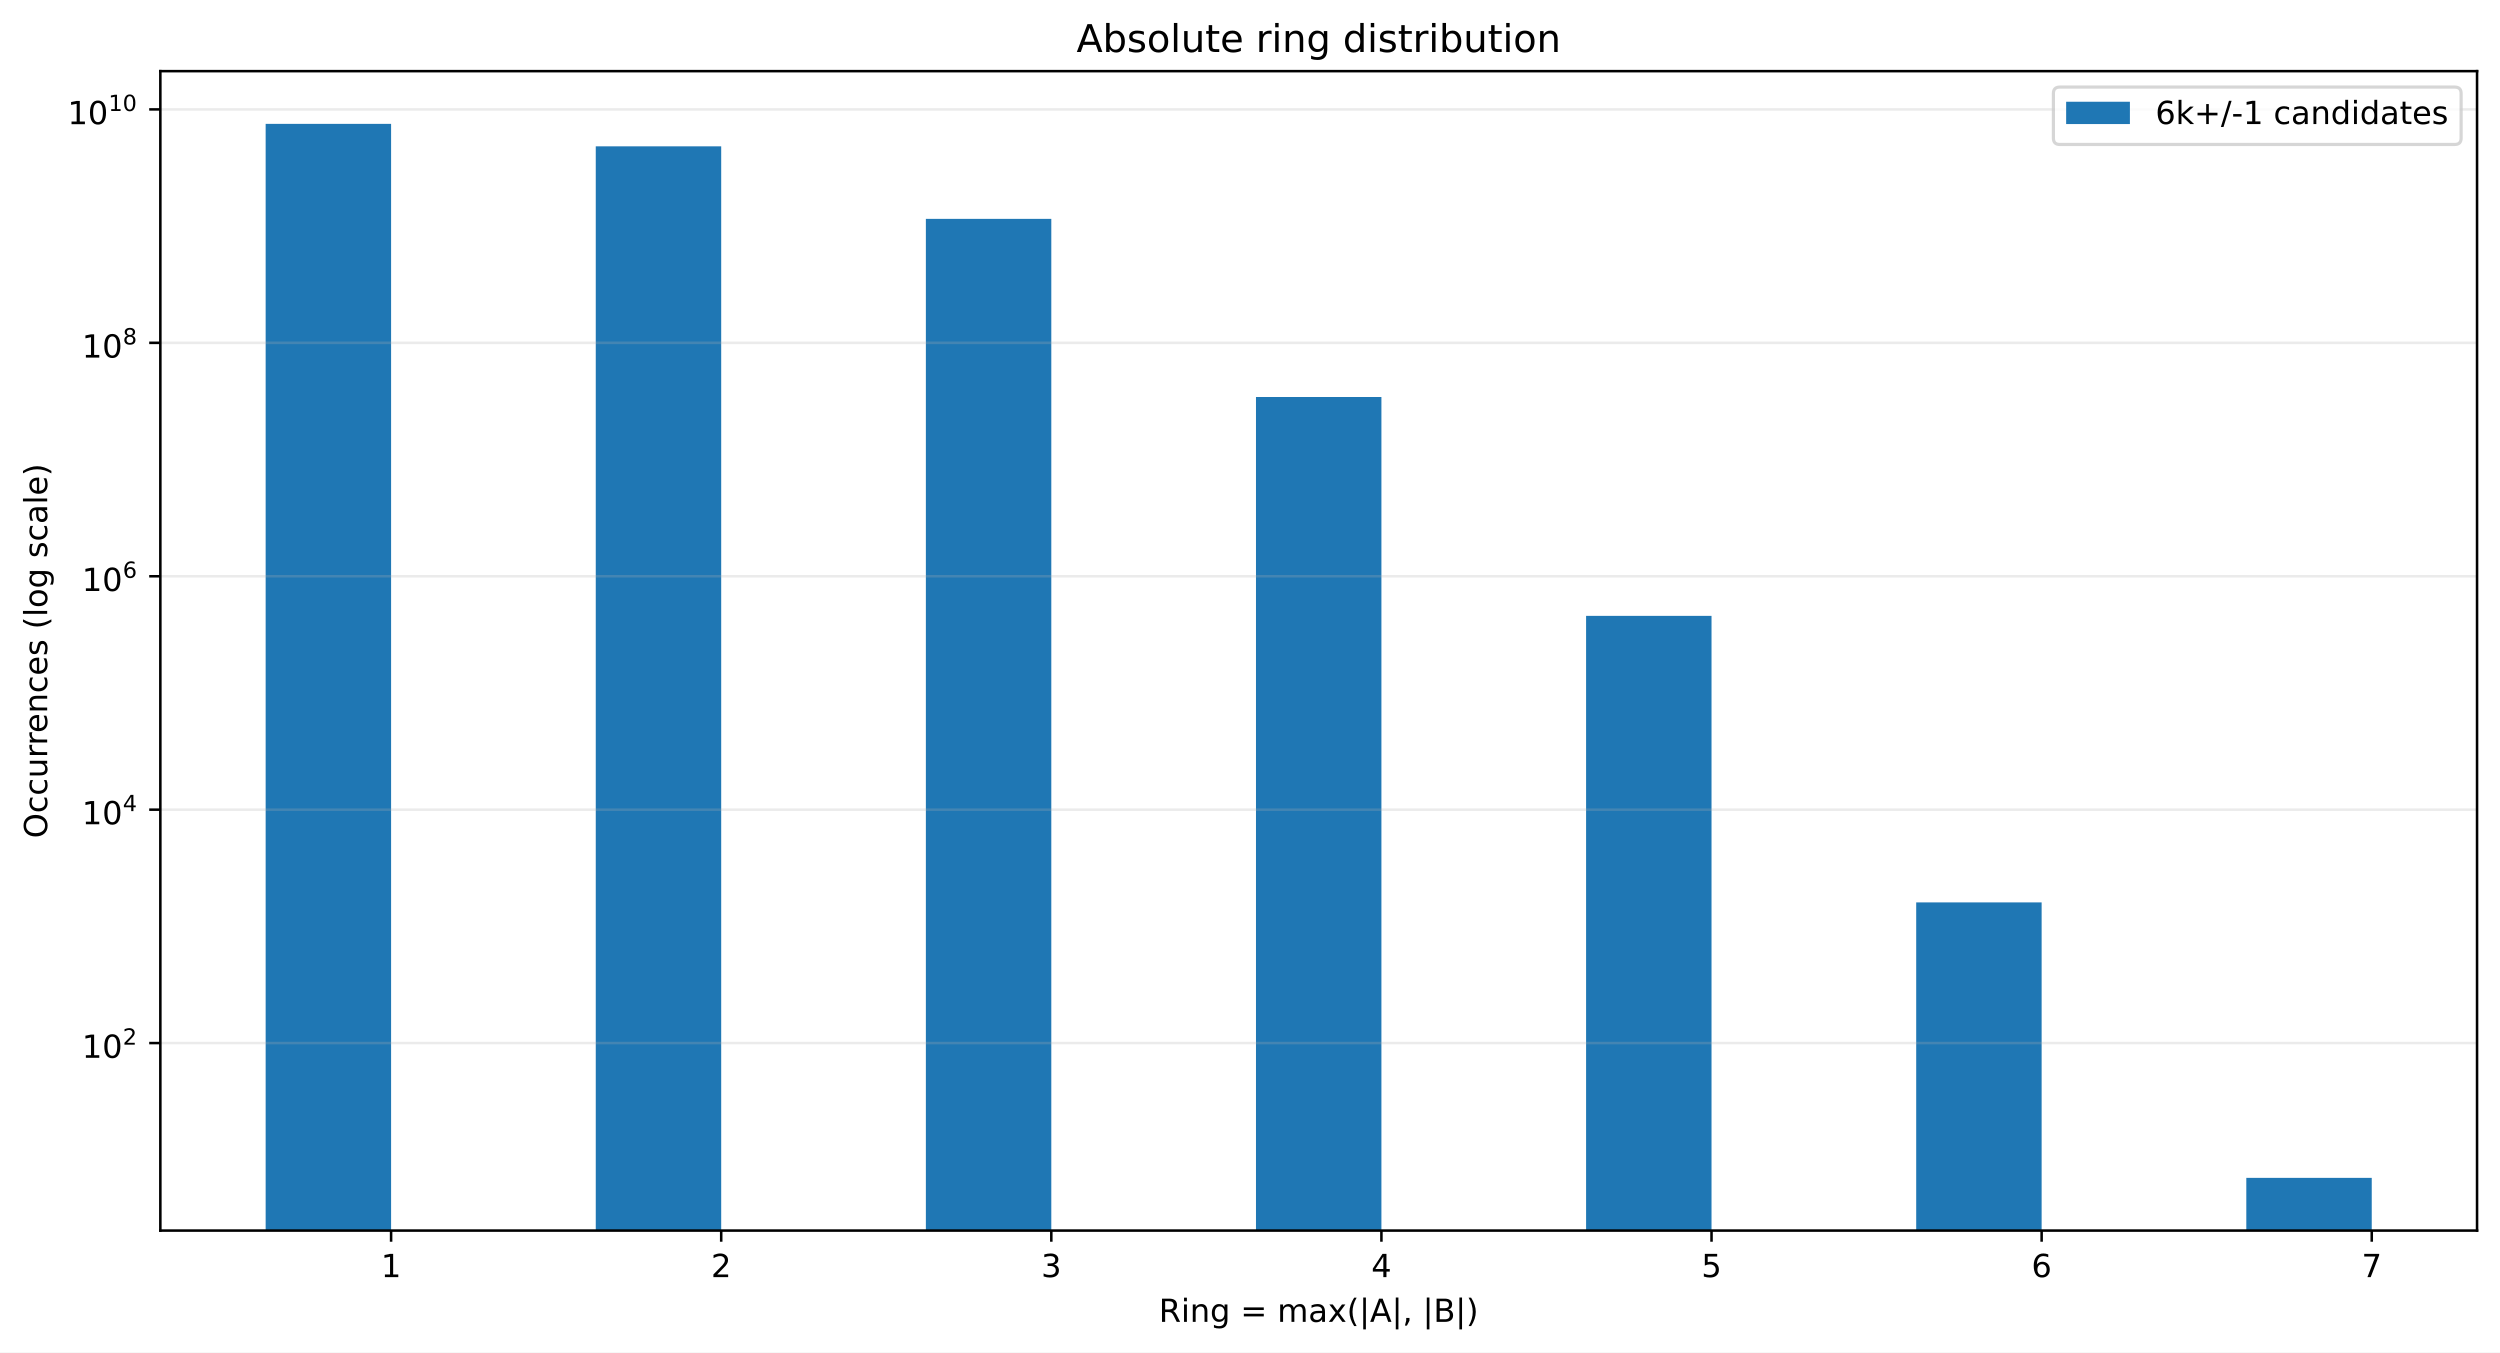
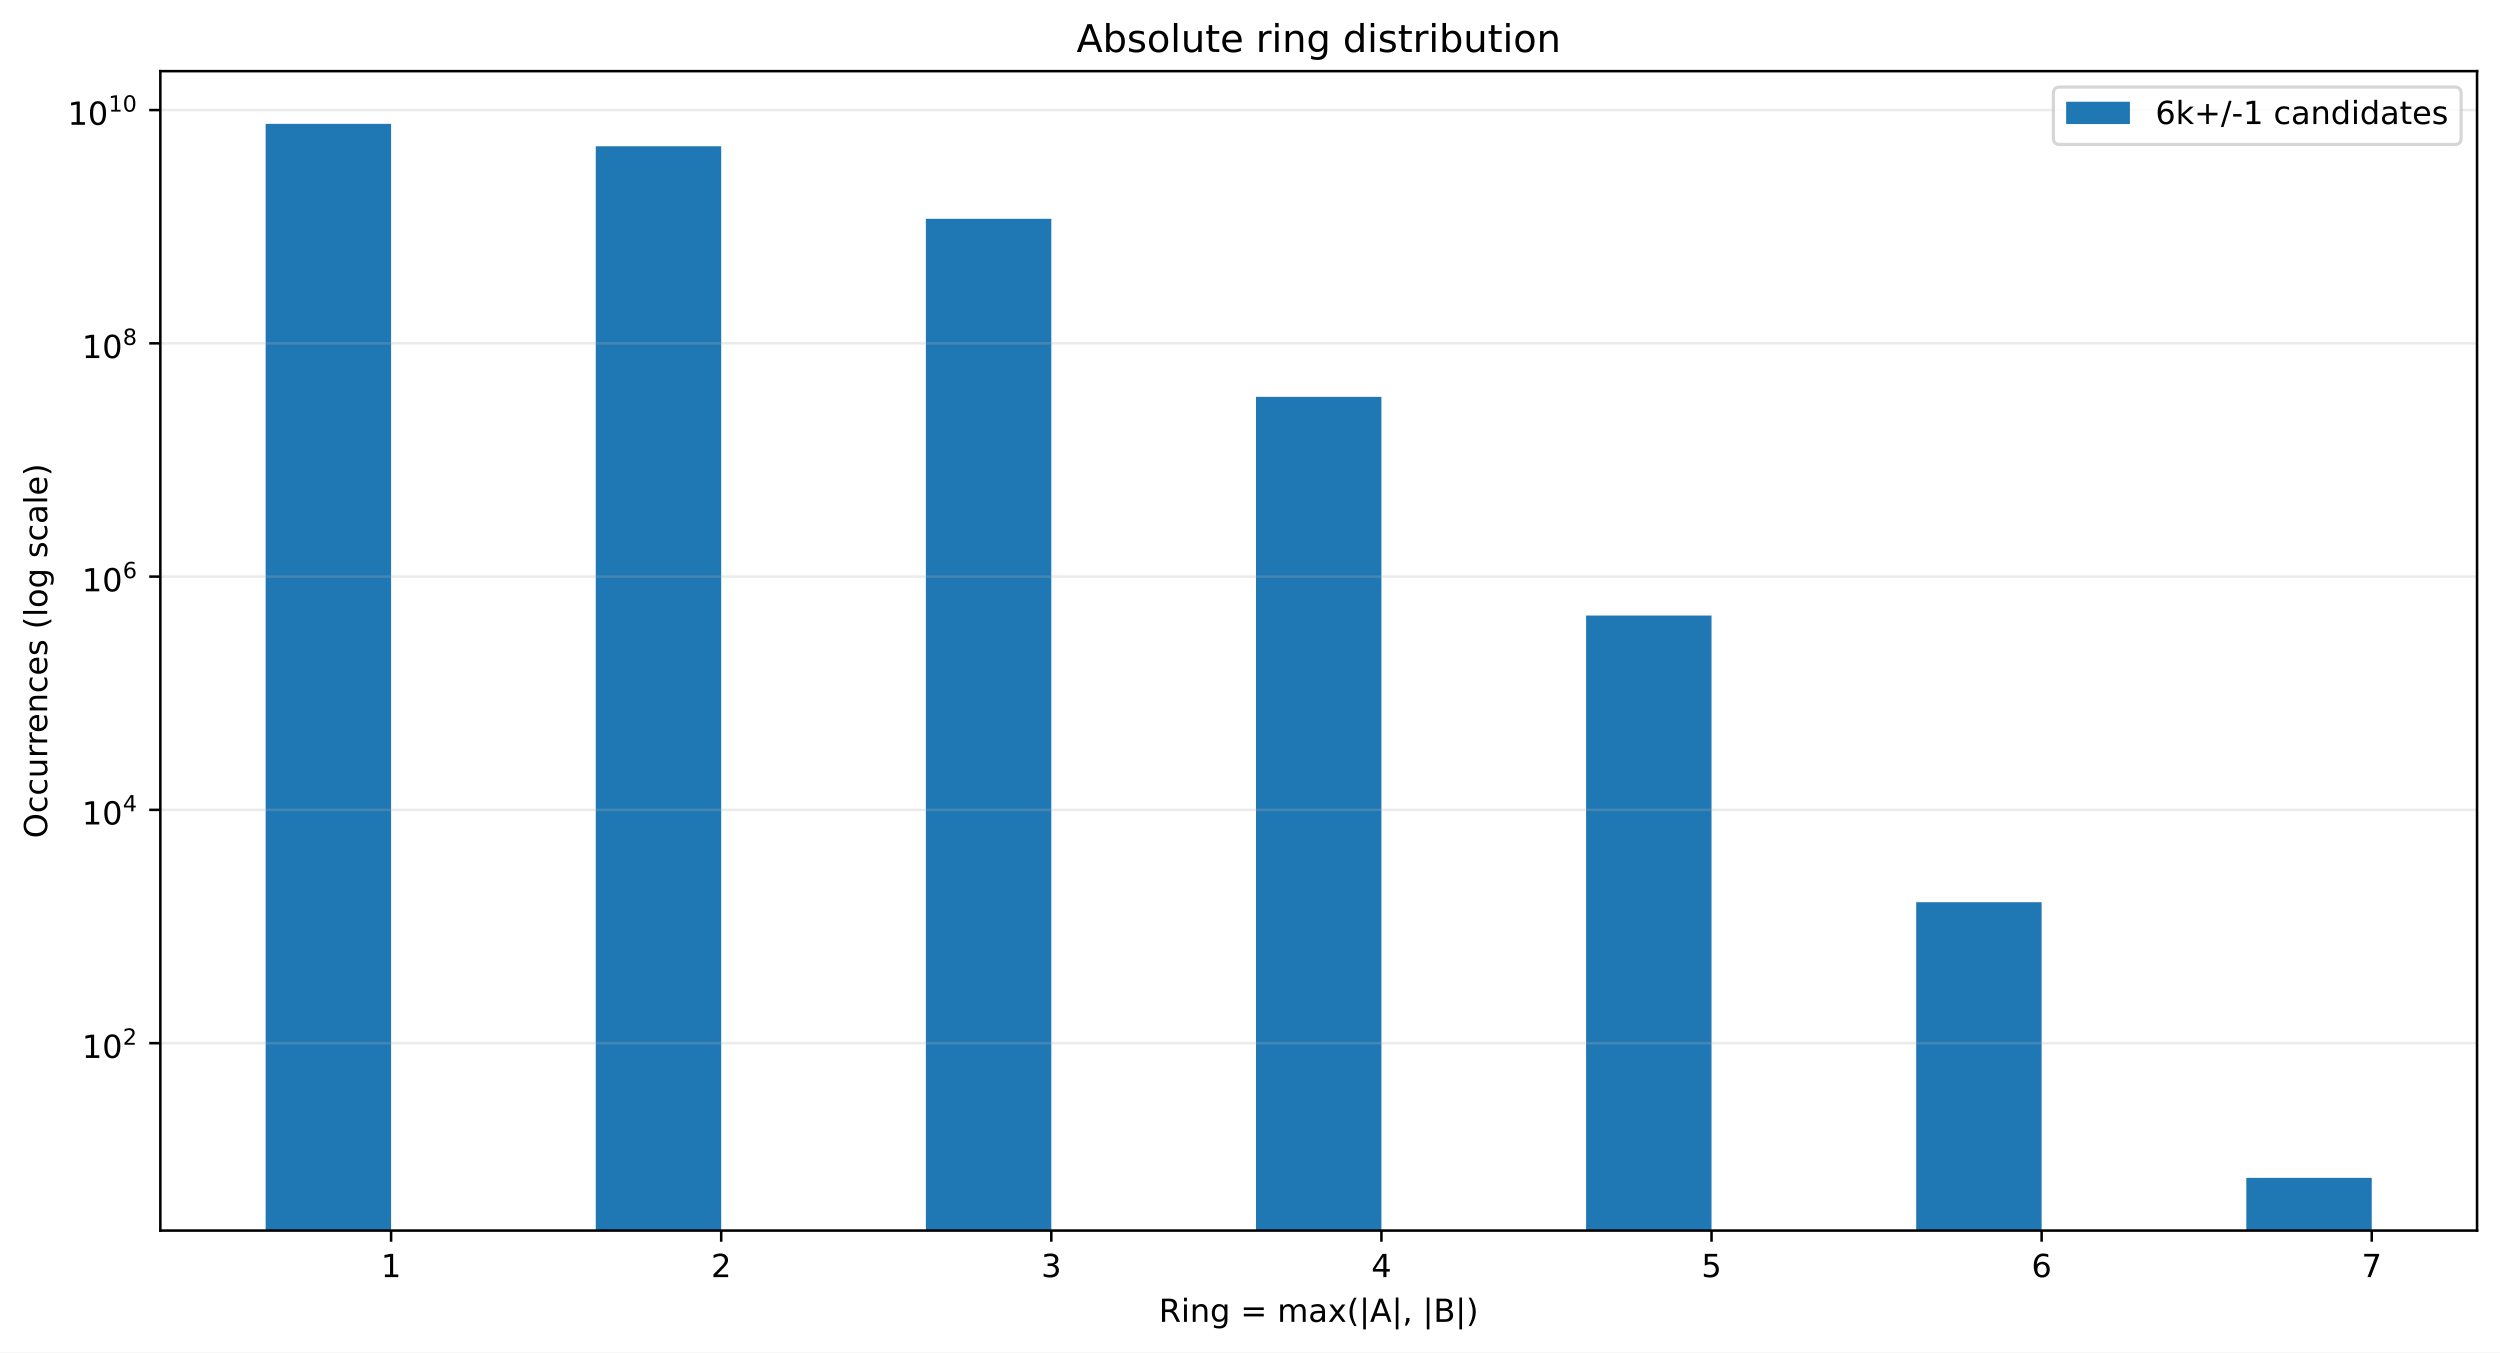
<svg xmlns="http://www.w3.org/2000/svg" xmlns:xlink="http://www.w3.org/1999/xlink" width="784.258pt" height="424.28pt" viewBox="0 0 784.258 424.28" version="1.1">
  <defs>
    <style type="text/css">*{stroke-linejoin: round; stroke-linecap: butt}</style>
  </defs>
  <g id="figure_1">
    <g id="patch_1">
      <path d="M 0 424.28  L 784.258 424.28  L 784.258 0  L 0 0  z " style="fill: #ffffff" />
    </g>
    <g id="axes_1">
      <g id="patch_2">
        <path d="M 50.301 386.036  L 777.058 386.036  L 777.058 22.318  L 50.301 22.318  z " style="fill: #ffffff" />
      </g>
      <g id="patch_3">
-         <path d="M 83.335 37012.132  L 122.687 37012.132  L 122.687 38.851  L 83.335 38.851  z " clip-path="url(#p0bc8770222)" style="fill: #1f77b4" />
+         <path d="M 83.335 36990.777  L 122.687 36990.777  L 122.687 38.851  L 83.335 38.851  z " clip-path="url(#p13ae5623a2)" style="fill: #1f77b4" />
      </g>
      <g id="patch_4">
-         <path d="M 186.891 37012.132  L 226.243 37012.132  L 226.243 45.898  L 186.891 45.898  z " clip-path="url(#p0bc8770222)" style="fill: #1f77b4" />
+         <path d="M 186.891 36990.777  L 226.243 36990.777  L 226.243 45.894  L 186.891 45.894  z " clip-path="url(#p13ae5623a2)" style="fill: #1f77b4" />
      </g>
      <g id="patch_5">
-         <path d="M 290.448 37012.132  L 329.799 37012.132  L 329.799 68.659  L 290.448 68.659  z " clip-path="url(#p0bc8770222)" style="fill: #1f77b4" />
+         <path d="M 290.448 36990.777  L 329.799 36990.777  L 329.799 68.641  L 290.448 68.641  z " clip-path="url(#p13ae5623a2)" style="fill: #1f77b4" />
      </g>
      <g id="patch_6">
-         <path d="M 394.004 37012.132  L 433.355 37012.132  L 433.355 124.549  L 394.004 124.549  z " clip-path="url(#p0bc8770222)" style="fill: #1f77b4" />
+         <path d="M 394.004 36990.777  L 433.355 36990.777  L 433.355 124.499  L 394.004 124.499  z " clip-path="url(#p13ae5623a2)" style="fill: #1f77b4" />
      </g>
      <g id="patch_7">
-         <path d="M 497.56 37012.132  L 536.912 37012.132  L 536.912 193.193  L 497.56 193.193  z " clip-path="url(#p0bc8770222)" style="fill: #1f77b4" />
+         <path d="M 497.56 36990.777  L 536.912 36990.777  L 536.912 193.101  L 497.56 193.101  z " clip-path="url(#p13ae5623a2)" style="fill: #1f77b4" />
      </g>
      <g id="patch_8">
-         <path d="M 601.116 37012.132  L 640.468 37012.132  L 640.468 283.086  L 601.116 283.086  z " clip-path="url(#p0bc8770222)" style="fill: #1f77b4" />
+         <path d="M 601.116 36990.777  L 640.468 36990.777  L 640.468 283.018  L 601.116 283.018  z " clip-path="url(#p13ae5623a2)" style="fill: #1f77b4" />
      </g>
      <g id="patch_9">
-         <path d="M 704.673 37012.132  L 744.024 37012.132  L 744.024 369.503  L 704.673 369.503  z " clip-path="url(#p0bc8770222)" style="fill: #1f77b4" />
+         <path d="M 704.673 36990.777  L 744.024 36990.777  L 744.024 369.503  L 704.673 369.503  z " clip-path="url(#p13ae5623a2)" style="fill: #1f77b4" />
      </g>
      <g id="matplotlib.axis_1">
        <g id="xtick_1">
          <g id="line2d_1">
            <defs>
-               <path id="mb993ba4589" d="M 0 0  L 0 3.5  " style="stroke: #000000; stroke-width: 0.8" />
+               <path id="m6ae844698b" d="M 0 0  L 0 3.5  " style="stroke: #000000; stroke-width: 0.8" />
            </defs>
            <g>
-               <use xlink:href="#mb993ba4589" x="122.687" y="386.036" style="stroke: #000000; stroke-width: 0.8" />
+               <use xlink:href="#m6ae844698b" x="122.687" y="386.036" style="stroke: #000000; stroke-width: 0.8" />
            </g>
          </g>
          <g id="text_1">
            <g transform="translate(119.5053 400.6334) scale(0.1 -0.1)">
              <defs>
                <path id="DejaVuSans-14" d="M 794 531  L 1825 531  L 1825 4091  L 703 3866  L 703 4441  L 1819 4666  L 2450 4666  L 2450 531  L 3481 531  L 3481 0  L 794 0  L 794 531  z " transform="scale(0.015625)" />
              </defs>
              <use xlink:href="#DejaVuSans-14" />
            </g>
          </g>
        </g>
        <g id="xtick_2">
          <g id="line2d_2">
            <g>
-               <use xlink:href="#mb993ba4589" x="226.243" y="386.036" style="stroke: #000000; stroke-width: 0.8" />
+               <use xlink:href="#m6ae844698b" x="226.243" y="386.036" style="stroke: #000000; stroke-width: 0.8" />
            </g>
          </g>
          <g id="text_2">
            <g transform="translate(223.0616 400.6334) scale(0.1 -0.1)">
              <defs>
                <path id="DejaVuSans-15" d="M 1228 531  L 3431 531  L 3431 0  L 469 0  L 469 531  Q 828 903 1448 1529  Q 2069 2156 2228 2338  Q 2531 2678 2651 2914  Q 2772 3150 2772 3378  Q 2772 3750 2511 3984  Q 2250 4219 1831 4219  Q 1534 4219 1204 4116  Q 875 4013 500 3803  L 500 4441  Q 881 4594 1212 4672  Q 1544 4750 1819 4750  Q 2544 4750 2975 4387  Q 3406 4025 3406 3419  Q 3406 3131 3298 2873  Q 3191 2616 2906 2266  Q 2828 2175 2409 1742  Q 1991 1309 1228 531  z " transform="scale(0.015625)" />
              </defs>
              <use xlink:href="#DejaVuSans-15" />
            </g>
          </g>
        </g>
        <g id="xtick_3">
          <g id="line2d_3">
            <g>
-               <use xlink:href="#mb993ba4589" x="329.799" y="386.036" style="stroke: #000000; stroke-width: 0.8" />
+               <use xlink:href="#m6ae844698b" x="329.799" y="386.036" style="stroke: #000000; stroke-width: 0.8" />
            </g>
          </g>
          <g id="text_3">
            <g transform="translate(326.6178 400.6334) scale(0.1 -0.1)">
              <defs>
                <path id="DejaVuSans-16" d="M 2597 2516  Q 3050 2419 3304 2112  Q 3559 1806 3559 1356  Q 3559 666 3084 287  Q 2609 -91 1734 -91  Q 1441 -91 1130 -33  Q 819 25 488 141  L 488 750  Q 750 597 1062 519  Q 1375 441 1716 441  Q 2309 441 2620 675  Q 2931 909 2931 1356  Q 2931 1769 2642 2001  Q 2353 2234 1838 2234  L 1294 2234  L 1294 2753  L 1863 2753  Q 2328 2753 2575 2939  Q 2822 3125 2822 3475  Q 2822 3834 2567 4026  Q 2313 4219 1838 4219  Q 1578 4219 1281 4162  Q 984 4106 628 3988  L 628 4550  Q 988 4650 1302 4700  Q 1616 4750 1894 4750  Q 2613 4750 3031 4423  Q 3450 4097 3450 3541  Q 3450 3153 3228 2886  Q 3006 2619 2597 2516  z " transform="scale(0.015625)" />
              </defs>
              <use xlink:href="#DejaVuSans-16" />
            </g>
          </g>
        </g>
        <g id="xtick_4">
          <g id="line2d_4">
            <g>
-               <use xlink:href="#mb993ba4589" x="433.355" y="386.036" style="stroke: #000000; stroke-width: 0.8" />
+               <use xlink:href="#m6ae844698b" x="433.355" y="386.036" style="stroke: #000000; stroke-width: 0.8" />
            </g>
          </g>
          <g id="text_4">
            <g transform="translate(430.174 400.6334) scale(0.1 -0.1)">
              <defs>
                <path id="DejaVuSans-17" d="M 2419 4116  L 825 1625  L 2419 1625  L 2419 4116  z M 2253 4666  L 3047 4666  L 3047 1625  L 3713 1625  L 3713 1100  L 3047 1100  L 3047 0  L 2419 0  L 2419 1100  L 313 1100  L 313 1709  L 2253 4666  z " transform="scale(0.015625)" />
              </defs>
              <use xlink:href="#DejaVuSans-17" />
            </g>
          </g>
        </g>
        <g id="xtick_5">
          <g id="line2d_5">
            <g>
-               <use xlink:href="#mb993ba4589" x="536.912" y="386.036" style="stroke: #000000; stroke-width: 0.8" />
+               <use xlink:href="#m6ae844698b" x="536.912" y="386.036" style="stroke: #000000; stroke-width: 0.8" />
            </g>
          </g>
          <g id="text_5">
            <g transform="translate(533.7303 400.6334) scale(0.1 -0.1)">
              <defs>
                <path id="DejaVuSans-18" d="M 691 4666  L 3169 4666  L 3169 4134  L 1269 4134  L 1269 2991  Q 1406 3038 1543 3061  Q 1681 3084 1819 3084  Q 2600 3084 3056 2656  Q 3513 2228 3513 1497  Q 3513 744 3044 326  Q 2575 -91 1722 -91  Q 1428 -91 1123 -41  Q 819 9 494 109  L 494 744  Q 775 591 1075 516  Q 1375 441 1709 441  Q 2250 441 2565 725  Q 2881 1009 2881 1497  Q 2881 1984 2565 2268  Q 2250 2553 1709 2553  Q 1456 2553 1204 2497  Q 953 2441 691 2322  L 691 4666  z " transform="scale(0.015625)" />
              </defs>
              <use xlink:href="#DejaVuSans-18" />
            </g>
          </g>
        </g>
        <g id="xtick_6">
          <g id="line2d_6">
            <g>
-               <use xlink:href="#mb993ba4589" x="640.468" y="386.036" style="stroke: #000000; stroke-width: 0.8" />
+               <use xlink:href="#m6ae844698b" x="640.468" y="386.036" style="stroke: #000000; stroke-width: 0.8" />
            </g>
          </g>
          <g id="text_6">
            <g transform="translate(637.2865 400.6334) scale(0.1 -0.1)">
              <defs>
                <path id="DejaVuSans-19" d="M 2113 2584  Q 1688 2584 1439 2293  Q 1191 2003 1191 1497  Q 1191 994 1439 701  Q 1688 409 2113 409  Q 2538 409 2786 701  Q 3034 994 3034 1497  Q 3034 2003 2786 2293  Q 2538 2584 2113 2584  z M 3366 4563  L 3366 3988  Q 3128 4100 2886 4159  Q 2644 4219 2406 4219  Q 1781 4219 1451 3797  Q 1122 3375 1075 2522  Q 1259 2794 1537 2939  Q 1816 3084 2150 3084  Q 2853 3084 3261 2657  Q 3669 2231 3669 1497  Q 3669 778 3244 343  Q 2819 -91 2113 -91  Q 1303 -91 875 529  Q 447 1150 447 2328  Q 447 3434 972 4092  Q 1497 4750 2381 4750  Q 2619 4750 2861 4703  Q 3103 4656 3366 4563  z " transform="scale(0.015625)" />
              </defs>
              <use xlink:href="#DejaVuSans-19" />
            </g>
          </g>
        </g>
        <g id="xtick_7">
          <g id="line2d_7">
            <g>
-               <use xlink:href="#mb993ba4589" x="744.024" y="386.036" style="stroke: #000000; stroke-width: 0.8" />
+               <use xlink:href="#m6ae844698b" x="744.024" y="386.036" style="stroke: #000000; stroke-width: 0.8" />
            </g>
          </g>
          <g id="text_7">
            <g transform="translate(740.8427 400.6334) scale(0.1 -0.1)">
              <defs>
                <path id="DejaVuSans-1a" d="M 525 4666  L 3525 4666  L 3525 4397  L 1831 0  L 1172 0  L 2766 4134  L 525 4134  L 525 4666  z " transform="scale(0.015625)" />
              </defs>
              <use xlink:href="#DejaVuSans-1a" />
            </g>
          </g>
        </g>
        <g id="text_8">
          <g transform="translate(363.5437 414.678) scale(0.1 -0.1)">
            <defs>
              <path id="DejaVuSans-35" d="M 2841 2188  Q 3044 2119 3236 1894  Q 3428 1669 3622 1275  L 4263 0  L 3584 0  L 2988 1197  Q 2756 1666 2539 1819  Q 2322 1972 1947 1972  L 1259 1972  L 1259 0  L 628 0  L 628 4666  L 2053 4666  Q 2853 4666 3247 4331  Q 3641 3997 3641 3322  Q 3641 2881 3436 2590  Q 3231 2300 2841 2188  z M 1259 4147  L 1259 2491  L 2053 2491  Q 2509 2491 2742 2702  Q 2975 2913 2975 3322  Q 2975 3731 2742 3939  Q 2509 4147 2053 4147  L 1259 4147  z " transform="scale(0.015625)" />
              <path id="DejaVuSans-4c" d="M 603 3500  L 1178 3500  L 1178 0  L 603 0  L 603 3500  z M 603 4863  L 1178 4863  L 1178 4134  L 603 4134  L 603 4863  z " transform="scale(0.015625)" />
              <path id="DejaVuSans-51" d="M 3513 2113  L 3513 0  L 2938 0  L 2938 2094  Q 2938 2591 2744 2837  Q 2550 3084 2163 3084  Q 1697 3084 1428 2787  Q 1159 2491 1159 1978  L 1159 0  L 581 0  L 581 3500  L 1159 3500  L 1159 2956  Q 1366 3272 1645 3428  Q 1925 3584 2291 3584  Q 2894 3584 3203 3211  Q 3513 2838 3513 2113  z " transform="scale(0.015625)" />
              <path id="DejaVuSans-4a" d="M 2906 1791  Q 2906 2416 2648 2759  Q 2391 3103 1925 3103  Q 1463 3103 1205 2759  Q 947 2416 947 1791  Q 947 1169 1205 825  Q 1463 481 1925 481  Q 2391 481 2648 825  Q 2906 1169 2906 1791  z M 3481 434  Q 3481 -459 3084 -895  Q 2688 -1331 1869 -1331  Q 1566 -1331 1297 -1286  Q 1028 -1241 775 -1147  L 775 -588  Q 1028 -725 1275 -790  Q 1522 -856 1778 -856  Q 2344 -856 2625 -561  Q 2906 -266 2906 331  L 2906 616  Q 2728 306 2450 153  Q 2172 0 1784 0  Q 1141 0 747 490  Q 353 981 353 1791  Q 353 2603 747 3093  Q 1141 3584 1784 3584  Q 2172 3584 2450 3431  Q 2728 3278 2906 2969  L 2906 3500  L 3481 3500  L 3481 434  z " transform="scale(0.015625)" />
              <path id="DejaVuSans-3" transform="scale(0.015625)" />
              <path id="DejaVuSans-20" d="M 678 2906  L 4684 2906  L 4684 2381  L 678 2381  L 678 2906  z M 678 1631  L 4684 1631  L 4684 1100  L 678 1100  L 678 1631  z " transform="scale(0.015625)" />
              <path id="DejaVuSans-50" d="M 3328 2828  Q 3544 3216 3844 3400  Q 4144 3584 4550 3584  Q 5097 3584 5394 3201  Q 5691 2819 5691 2113  L 5691 0  L 5113 0  L 5113 2094  Q 5113 2597 4934 2840  Q 4756 3084 4391 3084  Q 3944 3084 3684 2787  Q 3425 2491 3425 1978  L 3425 0  L 2847 0  L 2847 2094  Q 2847 2600 2669 2842  Q 2491 3084 2119 3084  Q 1678 3084 1418 2786  Q 1159 2488 1159 1978  L 1159 0  L 581 0  L 581 3500  L 1159 3500  L 1159 2956  Q 1356 3278 1631 3431  Q 1906 3584 2284 3584  Q 2666 3584 2933 3390  Q 3200 3197 3328 2828  z " transform="scale(0.015625)" />
              <path id="DejaVuSans-44" d="M 2194 1759  Q 1497 1759 1228 1600  Q 959 1441 959 1056  Q 959 750 1161 570  Q 1363 391 1709 391  Q 2188 391 2477 730  Q 2766 1069 2766 1631  L 2766 1759  L 2194 1759  z M 3341 1997  L 3341 0  L 2766 0  L 2766 531  Q 2569 213 2275 61  Q 1981 -91 1556 -91  Q 1019 -91 701 211  Q 384 513 384 1019  Q 384 1609 779 1909  Q 1175 2209 1959 2209  L 2766 2209  L 2766 2266  Q 2766 2663 2505 2880  Q 2244 3097 1772 3097  Q 1472 3097 1187 3025  Q 903 2953 641 2809  L 641 3341  Q 956 3463 1253 3523  Q 1550 3584 1831 3584  Q 2591 3584 2966 3190  Q 3341 2797 3341 1997  z " transform="scale(0.015625)" />
              <path id="DejaVuSans-5b" d="M 3513 3500  L 2247 1797  L 3578 0  L 2900 0  L 1881 1375  L 863 0  L 184 0  L 1544 1831  L 300 3500  L 978 3500  L 1906 2253  L 2834 3500  L 3513 3500  z " transform="scale(0.015625)" />
              <path id="DejaVuSans-b" d="M 1984 4856  Q 1566 4138 1362 3434  Q 1159 2731 1159 2009  Q 1159 1288 1364 580  Q 1569 -128 1984 -844  L 1484 -844  Q 1016 -109 783 600  Q 550 1309 550 2009  Q 550 2706 781 3412  Q 1013 4119 1484 4856  L 1984 4856  z " transform="scale(0.015625)" />
              <path id="DejaVuSans-5f" d="M 1344 4891  L 1344 -1509  L 813 -1509  L 813 4891  L 1344 4891  z " transform="scale(0.015625)" />
              <path id="DejaVuSans-24" d="M 2188 4044  L 1331 1722  L 3047 1722  L 2188 4044  z M 1831 4666  L 2547 4666  L 4325 0  L 3669 0  L 3244 1197  L 1141 1197  L 716 0  L 50 0  L 1831 4666  z " transform="scale(0.015625)" />
              <path id="DejaVuSans-f" d="M 750 794  L 1409 794  L 1409 256  L 897 -744  L 494 -744  L 750 256  L 750 794  z " transform="scale(0.015625)" />
              <path id="DejaVuSans-25" d="M 1259 2228  L 1259 519  L 2272 519  Q 2781 519 3026 730  Q 3272 941 3272 1375  Q 3272 1813 3026 2020  Q 2781 2228 2272 2228  L 1259 2228  z M 1259 4147  L 1259 2741  L 2194 2741  Q 2656 2741 2882 2914  Q 3109 3088 3109 3444  Q 3109 3797 2882 3972  Q 2656 4147 2194 4147  L 1259 4147  z M 628 4666  L 2241 4666  Q 2963 4666 3353 4366  Q 3744 4066 3744 3513  Q 3744 3084 3544 2831  Q 3344 2578 2956 2516  Q 3422 2416 3680 2098  Q 3938 1781 3938 1306  Q 3938 681 3513 340  Q 3088 0 2303 0  L 628 0  L 628 4666  z " transform="scale(0.015625)" />
              <path id="DejaVuSans-c" d="M 513 4856  L 1013 4856  Q 1481 4119 1714 3412  Q 1947 2706 1947 2009  Q 1947 1309 1714 600  Q 1481 -109 1013 -844  L 513 -844  Q 928 -128 1133 580  Q 1338 1288 1338 2009  Q 1338 2731 1133 3434  Q 928 4138 513 4856  z " transform="scale(0.015625)" />
            </defs>
            <use xlink:href="#DejaVuSans-35" />
            <use xlink:href="#DejaVuSans-4c" transform="translate(69.48438 0)" />
            <use xlink:href="#DejaVuSans-51" transform="translate(97.26562 0)" />
            <use xlink:href="#DejaVuSans-4a" transform="translate(160.6406 0)" />
            <use xlink:href="#DejaVuSans-3" transform="translate(224.125 0)" />
            <use xlink:href="#DejaVuSans-20" transform="translate(255.9062 0)" />
            <use xlink:href="#DejaVuSans-3" transform="translate(339.7031 0)" />
            <use xlink:href="#DejaVuSans-50" transform="translate(371.4844 0)" />
            <use xlink:href="#DejaVuSans-44" transform="translate(468.8906 0)" />
            <use xlink:href="#DejaVuSans-5b" transform="translate(530.1719 0)" />
            <use xlink:href="#DejaVuSans-b" transform="translate(589.3594 0)" />
            <use xlink:href="#DejaVuSans-5f" transform="translate(628.375 0)" />
            <use xlink:href="#DejaVuSans-24" transform="translate(662.0625 0)" />
            <use xlink:href="#DejaVuSans-5f" transform="translate(730.4688 0)" />
            <use xlink:href="#DejaVuSans-f" transform="translate(764.1562 0)" />
            <use xlink:href="#DejaVuSans-3" transform="translate(795.9375 0)" />
            <use xlink:href="#DejaVuSans-5f" transform="translate(827.7188 0)" />
            <use xlink:href="#DejaVuSans-25" transform="translate(861.4062 0)" />
            <use xlink:href="#DejaVuSans-5f" transform="translate(930.0156 0)" />
            <use xlink:href="#DejaVuSans-c" transform="translate(963.7031 0)" />
          </g>
        </g>
      </g>
      <g id="matplotlib.axis_2">
        <g id="ytick_1">
          <g id="line2d_8">
-             <path d="M 50.301 327.22  L 777.058 327.22  " clip-path="url(#p0bc8770222)" style="fill: none; stroke: #b0b0b0; stroke-opacity: 0.25; stroke-width: 0.8; stroke-linecap: square" />
+             <path d="M 50.301 327.245  L 777.058 327.245  " clip-path="url(#p13ae5623a2)" style="fill: none; stroke: #b0b0b0; stroke-opacity: 0.25; stroke-width: 0.8; stroke-linecap: square" />
          </g>
          <g id="line2d_9">
            <defs>
-               <path id="m081ae9d0fd" d="M 0 0  L -3.5 0  " style="stroke: #000000; stroke-width: 0.8" />
+               <path id="mfa63bbdad3" d="M 0 0  L -3.5 0  " style="stroke: #000000; stroke-width: 0.8" />
            </defs>
            <g>
-               <use xlink:href="#m081ae9d0fd" x="50.301" y="327.22" style="stroke: #000000; stroke-width: 0.8" />
+               <use xlink:href="#mfa63bbdad3" x="50.301" y="327.245" style="stroke: #000000; stroke-width: 0.8" />
            </g>
          </g>
          <g id="text_9">
-             <g transform="translate(25.70078 331.9203) scale(0.1 -0.1)">
+             <g transform="translate(25.70078 331.9449) scale(0.1 -0.1)">
              <defs>
                <path id="DejaVuSans-13" d="M 2034 4250  Q 1547 4250 1301 3770  Q 1056 3291 1056 2328  Q 1056 1369 1301 889  Q 1547 409 2034 409  Q 2525 409 2770 889  Q 3016 1369 3016 2328  Q 3016 3291 2770 3770  Q 2525 4250 2034 4250  z M 2034 4750  Q 2819 4750 3233 4129  Q 3647 3509 3647 2328  Q 3647 1150 3233 529  Q 2819 -91 2034 -91  Q 1250 -91 836 529  Q 422 1150 422 2328  Q 422 3509 836 4129  Q 1250 4750 2034 4750  z " transform="scale(0.015625)" />
              </defs>
              <use xlink:href="#DejaVuSans-14" transform="translate(0 0.746875)" />
              <use xlink:href="#DejaVuSans-13" transform="translate(63.62305 0.746875)" />
              <use xlink:href="#DejaVuSans-15" transform="translate(128.2031 42.04688) scale(0.7)" />
            </g>
          </g>
        </g>
        <g id="ytick_2">
          <g id="line2d_10">
-             <path d="M 50.301 253.997  L 777.058 253.997  " clip-path="url(#p0bc8770222)" style="fill: none; stroke: #b0b0b0; stroke-opacity: 0.25; stroke-width: 0.8; stroke-linecap: square" />
+             <path d="M 50.301 254.064  L 777.058 254.064  " clip-path="url(#p13ae5623a2)" style="fill: none; stroke: #b0b0b0; stroke-opacity: 0.25; stroke-width: 0.8; stroke-linecap: square" />
          </g>
          <g id="line2d_11">
            <g>
-               <use xlink:href="#m081ae9d0fd" x="50.301" y="253.997" style="stroke: #000000; stroke-width: 0.8" />
+               <use xlink:href="#mfa63bbdad3" x="50.301" y="254.064" style="stroke: #000000; stroke-width: 0.8" />
            </g>
          </g>
          <g id="text_10">
-             <g transform="translate(25.70078 258.6469) scale(0.1 -0.1)">
+             <g transform="translate(25.70078 258.7142) scale(0.1 -0.1)">
              <use xlink:href="#DejaVuSans-14" transform="translate(0 0.665625)" />
              <use xlink:href="#DejaVuSans-13" transform="translate(63.62305 0.665625)" />
              <use xlink:href="#DejaVuSans-17" transform="translate(128.2031 41.96563) scale(0.7)" />
            </g>
          </g>
        </g>
        <g id="ytick_3">
          <g id="line2d_12">
-             <path d="M 50.301 180.773  L 777.058 180.773  " clip-path="url(#p0bc8770222)" style="fill: none; stroke: #b0b0b0; stroke-opacity: 0.25; stroke-width: 0.8; stroke-linecap: square" />
+             <path d="M 50.301 180.883  L 777.058 180.883  " clip-path="url(#p13ae5623a2)" style="fill: none; stroke: #b0b0b0; stroke-opacity: 0.25; stroke-width: 0.8; stroke-linecap: square" />
          </g>
          <g id="line2d_13">
            <g>
-               <use xlink:href="#m081ae9d0fd" x="50.301" y="180.773" style="stroke: #000000; stroke-width: 0.8" />
+               <use xlink:href="#mfa63bbdad3" x="50.301" y="180.883" style="stroke: #000000; stroke-width: 0.8" />
            </g>
          </g>
          <g id="text_11">
-             <g transform="translate(25.70078 185.4735) scale(0.1 -0.1)">
+             <g transform="translate(25.70078 185.5835) scale(0.1 -0.1)">
              <use xlink:href="#DejaVuSans-14" transform="translate(0 0.746875)" />
              <use xlink:href="#DejaVuSans-13" transform="translate(63.62305 0.746875)" />
              <use xlink:href="#DejaVuSans-19" transform="translate(128.2031 42.04688) scale(0.7)" />
            </g>
          </g>
        </g>
        <g id="ytick_4">
          <g id="line2d_14">
-             <path d="M 50.301 107.55  L 777.058 107.55  " clip-path="url(#p0bc8770222)" style="fill: none; stroke: #b0b0b0; stroke-opacity: 0.25; stroke-width: 0.8; stroke-linecap: square" />
+             <path d="M 50.301 107.703  L 777.058 107.703  " clip-path="url(#p13ae5623a2)" style="fill: none; stroke: #b0b0b0; stroke-opacity: 0.25; stroke-width: 0.8; stroke-linecap: square" />
          </g>
          <g id="line2d_15">
            <g>
-               <use xlink:href="#m081ae9d0fd" x="50.301" y="107.55" style="stroke: #000000; stroke-width: 0.8" />
+               <use xlink:href="#mfa63bbdad3" x="50.301" y="107.703" style="stroke: #000000; stroke-width: 0.8" />
            </g>
          </g>
          <g id="text_12">
-             <g transform="translate(25.70078 112.2501) scale(0.1 -0.1)">
+             <g transform="translate(25.70078 112.4028) scale(0.1 -0.1)">
              <defs>
                <path id="DejaVuSans-1b" d="M 2034 2216  Q 1584 2216 1326 1975  Q 1069 1734 1069 1313  Q 1069 891 1326 650  Q 1584 409 2034 409  Q 2484 409 2743 651  Q 3003 894 3003 1313  Q 3003 1734 2745 1975  Q 2488 2216 2034 2216  z M 1403 2484  Q 997 2584 770 2862  Q 544 3141 544 3541  Q 544 4100 942 4425  Q 1341 4750 2034 4750  Q 2731 4750 3128 4425  Q 3525 4100 3525 3541  Q 3525 3141 3298 2862  Q 3072 2584 2669 2484  Q 3125 2378 3379 2068  Q 3634 1759 3634 1313  Q 3634 634 3220 271  Q 2806 -91 2034 -91  Q 1263 -91 848 271  Q 434 634 434 1313  Q 434 1759 690 2068  Q 947 2378 1403 2484  z M 1172 3481  Q 1172 3119 1398 2916  Q 1625 2713 2034 2713  Q 2441 2713 2670 2916  Q 2900 3119 2900 3481  Q 2900 3844 2670 4047  Q 2441 4250 2034 4250  Q 1625 4250 1398 4047  Q 1172 3844 1172 3481  z " transform="scale(0.015625)" />
              </defs>
              <use xlink:href="#DejaVuSans-14" transform="translate(0 0.746875)" />
              <use xlink:href="#DejaVuSans-13" transform="translate(63.62305 0.746875)" />
              <use xlink:href="#DejaVuSans-1b" transform="translate(128.2031 42.04688) scale(0.7)" />
            </g>
          </g>
        </g>
        <g id="ytick_5">
          <g id="line2d_16">
-             <path d="M 50.301 34.327  L 777.058 34.327  " clip-path="url(#p0bc8770222)" style="fill: none; stroke: #b0b0b0; stroke-opacity: 0.25; stroke-width: 0.8; stroke-linecap: square" />
+             <path d="M 50.301 34.522  L 777.058 34.522  " clip-path="url(#p13ae5623a2)" style="fill: none; stroke: #b0b0b0; stroke-opacity: 0.25; stroke-width: 0.8; stroke-linecap: square" />
          </g>
          <g id="line2d_17">
            <g>
-               <use xlink:href="#m081ae9d0fd" x="50.301" y="34.327" style="stroke: #000000; stroke-width: 0.8" />
+               <use xlink:href="#mfa63bbdad3" x="50.301" y="34.522" style="stroke: #000000; stroke-width: 0.8" />
            </g>
          </g>
          <g id="text_13">
-             <g transform="translate(21.20078 39.02674) scale(0.1 -0.1)">
+             <g transform="translate(21.20078 39.22208) scale(0.1 -0.1)">
              <use xlink:href="#DejaVuSans-14" transform="translate(0 0.746875)" />
              <use xlink:href="#DejaVuSans-13" transform="translate(63.62305 0.746875)" />
              <use xlink:href="#DejaVuSans-14" transform="translate(128.2031 42.04688) scale(0.7)" />
              <use xlink:href="#DejaVuSans-13" transform="translate(172.7393 42.04688) scale(0.7)" />
            </g>
          </g>
        </g>
        <g id="text_14">
          <g transform="translate(14.79844 262.9551) rotate(-90) scale(0.1 -0.1)">
            <defs>
              <path id="DejaVuSans-32" d="M 2522 4238  Q 1834 4238 1429 3725  Q 1025 3213 1025 2328  Q 1025 1447 1429 934  Q 1834 422 2522 422  Q 3209 422 3611 934  Q 4013 1447 4013 2328  Q 4013 3213 3611 3725  Q 3209 4238 2522 4238  z M 2522 4750  Q 3503 4750 4090 4092  Q 4678 3434 4678 2328  Q 4678 1225 4090 567  Q 3503 -91 2522 -91  Q 1538 -91 948 565  Q 359 1222 359 2328  Q 359 3434 948 4092  Q 1538 4750 2522 4750  z " transform="scale(0.015625)" />
              <path id="DejaVuSans-46" d="M 3122 3366  L 3122 2828  Q 2878 2963 2633 3030  Q 2388 3097 2138 3097  Q 1578 3097 1268 2742  Q 959 2388 959 1747  Q 959 1106 1268 751  Q 1578 397 2138 397  Q 2388 397 2633 464  Q 2878 531 3122 666  L 3122 134  Q 2881 22 2623 -34  Q 2366 -91 2075 -91  Q 1284 -91 818 406  Q 353 903 353 1747  Q 353 2603 823 3093  Q 1294 3584 2113 3584  Q 2378 3584 2631 3529  Q 2884 3475 3122 3366  z " transform="scale(0.015625)" />
              <path id="DejaVuSans-58" d="M 544 1381  L 544 3500  L 1119 3500  L 1119 1403  Q 1119 906 1312 657  Q 1506 409 1894 409  Q 2359 409 2629 706  Q 2900 1003 2900 1516  L 2900 3500  L 3475 3500  L 3475 0  L 2900 0  L 2900 538  Q 2691 219 2414 64  Q 2138 -91 1772 -91  Q 1169 -91 856 284  Q 544 659 544 1381  z M 1991 3584  L 1991 3584  z " transform="scale(0.015625)" />
              <path id="DejaVuSans-55" d="M 2631 2963  Q 2534 3019 2420 3045  Q 2306 3072 2169 3072  Q 1681 3072 1420 2755  Q 1159 2438 1159 1844  L 1159 0  L 581 0  L 581 3500  L 1159 3500  L 1159 2956  Q 1341 3275 1631 3429  Q 1922 3584 2338 3584  Q 2397 3584 2469 3576  Q 2541 3569 2628 3553  L 2631 2963  z " transform="scale(0.015625)" />
              <path id="DejaVuSans-48" d="M 3597 1894  L 3597 1613  L 953 1613  Q 991 1019 1311 708  Q 1631 397 2203 397  Q 2534 397 2845 478  Q 3156 559 3463 722  L 3463 178  Q 3153 47 2828 -22  Q 2503 -91 2169 -91  Q 1331 -91 842 396  Q 353 884 353 1716  Q 353 2575 817 3079  Q 1281 3584 2069 3584  Q 2775 3584 3186 3129  Q 3597 2675 3597 1894  z M 3022 2063  Q 3016 2534 2758 2815  Q 2500 3097 2075 3097  Q 1594 3097 1305 2825  Q 1016 2553 972 2059  L 3022 2063  z " transform="scale(0.015625)" />
              <path id="DejaVuSans-56" d="M 2834 3397  L 2834 2853  Q 2591 2978 2328 3040  Q 2066 3103 1784 3103  Q 1356 3103 1142 2972  Q 928 2841 928 2578  Q 928 2378 1081 2264  Q 1234 2150 1697 2047  L 1894 2003  Q 2506 1872 2764 1633  Q 3022 1394 3022 966  Q 3022 478 2636 193  Q 2250 -91 1575 -91  Q 1294 -91 989 -36  Q 684 19 347 128  L 347 722  Q 666 556 975 473  Q 1284 391 1588 391  Q 1994 391 2212 530  Q 2431 669 2431 922  Q 2431 1156 2273 1281  Q 2116 1406 1581 1522  L 1381 1569  Q 847 1681 609 1914  Q 372 2147 372 2553  Q 372 3047 722 3315  Q 1072 3584 1716 3584  Q 2034 3584 2315 3537  Q 2597 3491 2834 3397  z " transform="scale(0.015625)" />
              <path id="DejaVuSans-4f" d="M 603 4863  L 1178 4863  L 1178 0  L 603 0  L 603 4863  z " transform="scale(0.015625)" />
              <path id="DejaVuSans-52" d="M 1959 3097  Q 1497 3097 1228 2736  Q 959 2375 959 1747  Q 959 1119 1226 758  Q 1494 397 1959 397  Q 2419 397 2687 759  Q 2956 1122 2956 1747  Q 2956 2369 2687 2733  Q 2419 3097 1959 3097  z M 1959 3584  Q 2709 3584 3137 3096  Q 3566 2609 3566 1747  Q 3566 888 3137 398  Q 2709 -91 1959 -91  Q 1206 -91 779 398  Q 353 888 353 1747  Q 353 2609 779 3096  Q 1206 3584 1959 3584  z " transform="scale(0.015625)" />
            </defs>
            <use xlink:href="#DejaVuSans-32" />
            <use xlink:href="#DejaVuSans-46" transform="translate(78.71875 0)" />
            <use xlink:href="#DejaVuSans-46" transform="translate(133.7031 0)" />
            <use xlink:href="#DejaVuSans-58" transform="translate(188.6875 0)" />
            <use xlink:href="#DejaVuSans-55" transform="translate(252.0625 0)" />
            <use xlink:href="#DejaVuSans-55" transform="translate(291.4219 0)" />
            <use xlink:href="#DejaVuSans-48" transform="translate(330.3281 0)" />
            <use xlink:href="#DejaVuSans-51" transform="translate(391.8594 0)" />
            <use xlink:href="#DejaVuSans-46" transform="translate(455.2344 0)" />
            <use xlink:href="#DejaVuSans-48" transform="translate(510.2188 0)" />
            <use xlink:href="#DejaVuSans-56" transform="translate(571.75 0)" />
            <use xlink:href="#DejaVuSans-3" transform="translate(623.8438 0)" />
            <use xlink:href="#DejaVuSans-b" transform="translate(655.625 0)" />
            <use xlink:href="#DejaVuSans-4f" transform="translate(694.6406 0)" />
            <use xlink:href="#DejaVuSans-52" transform="translate(722.4219 0)" />
            <use xlink:href="#DejaVuSans-4a" transform="translate(783.6094 0)" />
            <use xlink:href="#DejaVuSans-3" transform="translate(847.0938 0)" />
            <use xlink:href="#DejaVuSans-56" transform="translate(878.875 0)" />
            <use xlink:href="#DejaVuSans-46" transform="translate(930.9688 0)" />
            <use xlink:href="#DejaVuSans-44" transform="translate(985.9531 0)" />
            <use xlink:href="#DejaVuSans-4f" transform="translate(1047.234 0)" />
            <use xlink:href="#DejaVuSans-48" transform="translate(1075.016 0)" />
            <use xlink:href="#DejaVuSans-c" transform="translate(1136.547 0)" />
          </g>
        </g>
      </g>
      <g id="patch_10">
        <path d="M 50.301 386.036  L 50.301 22.318  " style="fill: none; stroke: #000000; stroke-width: 0.8; stroke-linejoin: miter; stroke-linecap: square" />
      </g>
      <g id="patch_11">
        <path d="M 777.058 386.036  L 777.058 22.318  " style="fill: none; stroke: #000000; stroke-width: 0.8; stroke-linejoin: miter; stroke-linecap: square" />
      </g>
      <g id="patch_12">
        <path d="M 50.301 386.036  L 777.058 386.036  " style="fill: none; stroke: #000000; stroke-width: 0.8; stroke-linejoin: miter; stroke-linecap: square" />
      </g>
      <g id="patch_13">
        <path d="M 50.301 22.318  L 777.058 22.318  " style="fill: none; stroke: #000000; stroke-width: 0.8; stroke-linejoin: miter; stroke-linecap: square" />
      </g>
      <g id="text_15">
        <g transform="translate(337.7055 16.31812) scale(0.12 -0.12)">
          <defs>
            <path id="DejaVuSans-45" d="M 3116 1747  Q 3116 2381 2855 2742  Q 2594 3103 2138 3103  Q 1681 3103 1420 2742  Q 1159 2381 1159 1747  Q 1159 1113 1420 752  Q 1681 391 2138 391  Q 2594 391 2855 752  Q 3116 1113 3116 1747  z M 1159 2969  Q 1341 3281 1617 3432  Q 1894 3584 2278 3584  Q 2916 3584 3314 3078  Q 3713 2572 3713 1747  Q 3713 922 3314 415  Q 2916 -91 2278 -91  Q 1894 -91 1617 61  Q 1341 213 1159 525  L 1159 0  L 581 0  L 581 4863  L 1159 4863  L 1159 2969  z " transform="scale(0.015625)" />
            <path id="DejaVuSans-57" d="M 1172 4494  L 1172 3500  L 2356 3500  L 2356 3053  L 1172 3053  L 1172 1153  Q 1172 725 1289 603  Q 1406 481 1766 481  L 2356 481  L 2356 0  L 1766 0  Q 1100 0 847 248  Q 594 497 594 1153  L 594 3053  L 172 3053  L 172 3500  L 594 3500  L 594 4494  L 1172 4494  z " transform="scale(0.015625)" />
            <path id="DejaVuSans-47" d="M 2906 2969  L 2906 4863  L 3481 4863  L 3481 0  L 2906 0  L 2906 525  Q 2725 213 2448 61  Q 2172 -91 1784 -91  Q 1150 -91 751 415  Q 353 922 353 1747  Q 353 2572 751 3078  Q 1150 3584 1784 3584  Q 2172 3584 2448 3432  Q 2725 3281 2906 2969  z M 947 1747  Q 947 1113 1208 752  Q 1469 391 1925 391  Q 2381 391 2643 752  Q 2906 1113 2906 1747  Q 2906 2381 2643 2742  Q 2381 3103 1925 3103  Q 1469 3103 1208 2742  Q 947 2381 947 1747  z " transform="scale(0.015625)" />
          </defs>
          <use xlink:href="#DejaVuSans-24" />
          <use xlink:href="#DejaVuSans-45" transform="translate(68.40625 0)" />
          <use xlink:href="#DejaVuSans-56" transform="translate(131.8906 0)" />
          <use xlink:href="#DejaVuSans-52" transform="translate(183.9844 0)" />
          <use xlink:href="#DejaVuSans-4f" transform="translate(245.1719 0)" />
          <use xlink:href="#DejaVuSans-58" transform="translate(272.9531 0)" />
          <use xlink:href="#DejaVuSans-57" transform="translate(336.3281 0)" />
          <use xlink:href="#DejaVuSans-48" transform="translate(375.5312 0)" />
          <use xlink:href="#DejaVuSans-3" transform="translate(437.0625 0)" />
          <use xlink:href="#DejaVuSans-55" transform="translate(468.8438 0)" />
          <use xlink:href="#DejaVuSans-4c" transform="translate(509.9531 0)" />
          <use xlink:href="#DejaVuSans-51" transform="translate(537.7344 0)" />
          <use xlink:href="#DejaVuSans-4a" transform="translate(601.1094 0)" />
          <use xlink:href="#DejaVuSans-3" transform="translate(664.5938 0)" />
          <use xlink:href="#DejaVuSans-47" transform="translate(696.375 0)" />
          <use xlink:href="#DejaVuSans-4c" transform="translate(759.8594 0)" />
          <use xlink:href="#DejaVuSans-56" transform="translate(787.6406 0)" />
          <use xlink:href="#DejaVuSans-57" transform="translate(839.7344 0)" />
          <use xlink:href="#DejaVuSans-55" transform="translate(878.9375 0)" />
          <use xlink:href="#DejaVuSans-4c" transform="translate(920.0469 0)" />
          <use xlink:href="#DejaVuSans-45" transform="translate(947.8281 0)" />
          <use xlink:href="#DejaVuSans-58" transform="translate(1011.312 0)" />
          <use xlink:href="#DejaVuSans-57" transform="translate(1074.688 0)" />
          <use xlink:href="#DejaVuSans-4c" transform="translate(1113.891 0)" />
          <use xlink:href="#DejaVuSans-52" transform="translate(1141.672 0)" />
          <use xlink:href="#DejaVuSans-51" transform="translate(1202.859 0)" />
        </g>
      </g>
      <g id="legend_1">
        <g id="patch_14">
          <path d="M 646.158 45.319  L 770.058 45.319  Q 772.058 45.319 772.058 43.319  L 772.058 29.318  Q 772.058 27.318 770.058 27.318  L 646.158 27.318  Q 644.158 27.318 644.158 29.318  L 644.158 43.319  Q 644.158 45.319 646.158 45.319  z " style="fill: #ffffff; opacity: 0.8; stroke: #cccccc; stroke-linejoin: miter" />
        </g>
        <g id="patch_15">
          <path d="M 648.158 38.917  L 668.158 38.917  L 668.158 31.917  L 648.158 31.917  z " style="fill: #1f77b4" />
        </g>
        <g id="text_16">
          <g transform="translate(676.1584 38.91656) scale(0.1 -0.1)">
            <defs>
              <path id="DejaVuSans-4e" d="M 581 4863  L 1159 4863  L 1159 1991  L 2875 3500  L 3609 3500  L 1753 1863  L 3688 0  L 2938 0  L 1159 1709  L 1159 0  L 581 0  L 581 4863  z " transform="scale(0.015625)" />
              <path id="DejaVuSans-e" d="M 2944 4013  L 2944 2272  L 4684 2272  L 4684 1741  L 2944 1741  L 2944 0  L 2419 0  L 2419 1741  L 678 1741  L 678 2272  L 2419 2272  L 2419 4013  L 2944 4013  z " transform="scale(0.015625)" />
              <path id="DejaVuSans-12" d="M 1625 4666  L 2156 4666  L 531 -594  L 0 -594  L 1625 4666  z " transform="scale(0.015625)" />
              <path id="DejaVuSans-10" d="M 313 2009  L 1997 2009  L 1997 1497  L 313 1497  L 313 2009  z " transform="scale(0.015625)" />
            </defs>
            <use xlink:href="#DejaVuSans-19" />
            <use xlink:href="#DejaVuSans-4e" transform="translate(63.625 0)" />
            <use xlink:href="#DejaVuSans-e" transform="translate(121.5312 0)" />
            <use xlink:href="#DejaVuSans-12" transform="translate(205.3281 0)" />
            <use xlink:href="#DejaVuSans-10" transform="translate(239.0156 0)" />
            <use xlink:href="#DejaVuSans-14" transform="translate(275.0938 0)" />
            <use xlink:href="#DejaVuSans-3" transform="translate(338.7188 0)" />
            <use xlink:href="#DejaVuSans-46" transform="translate(370.5 0)" />
            <use xlink:href="#DejaVuSans-44" transform="translate(425.4844 0)" />
            <use xlink:href="#DejaVuSans-51" transform="translate(486.7656 0)" />
            <use xlink:href="#DejaVuSans-47" transform="translate(550.1406 0)" />
            <use xlink:href="#DejaVuSans-4c" transform="translate(613.625 0)" />
            <use xlink:href="#DejaVuSans-47" transform="translate(641.4062 0)" />
            <use xlink:href="#DejaVuSans-44" transform="translate(704.8906 0)" />
            <use xlink:href="#DejaVuSans-57" transform="translate(766.1719 0)" />
            <use xlink:href="#DejaVuSans-48" transform="translate(805.375 0)" />
            <use xlink:href="#DejaVuSans-56" transform="translate(866.9062 0)" />
          </g>
        </g>
      </g>
    </g>
  </g>
  <defs>
-     <clipPath id="p0bc8770222">
+     <clipPath id="p13ae5623a2">
      <rect x="50.301" y="22.318" width="726.758" height="363.718" />
    </clipPath>
  </defs>
</svg>
